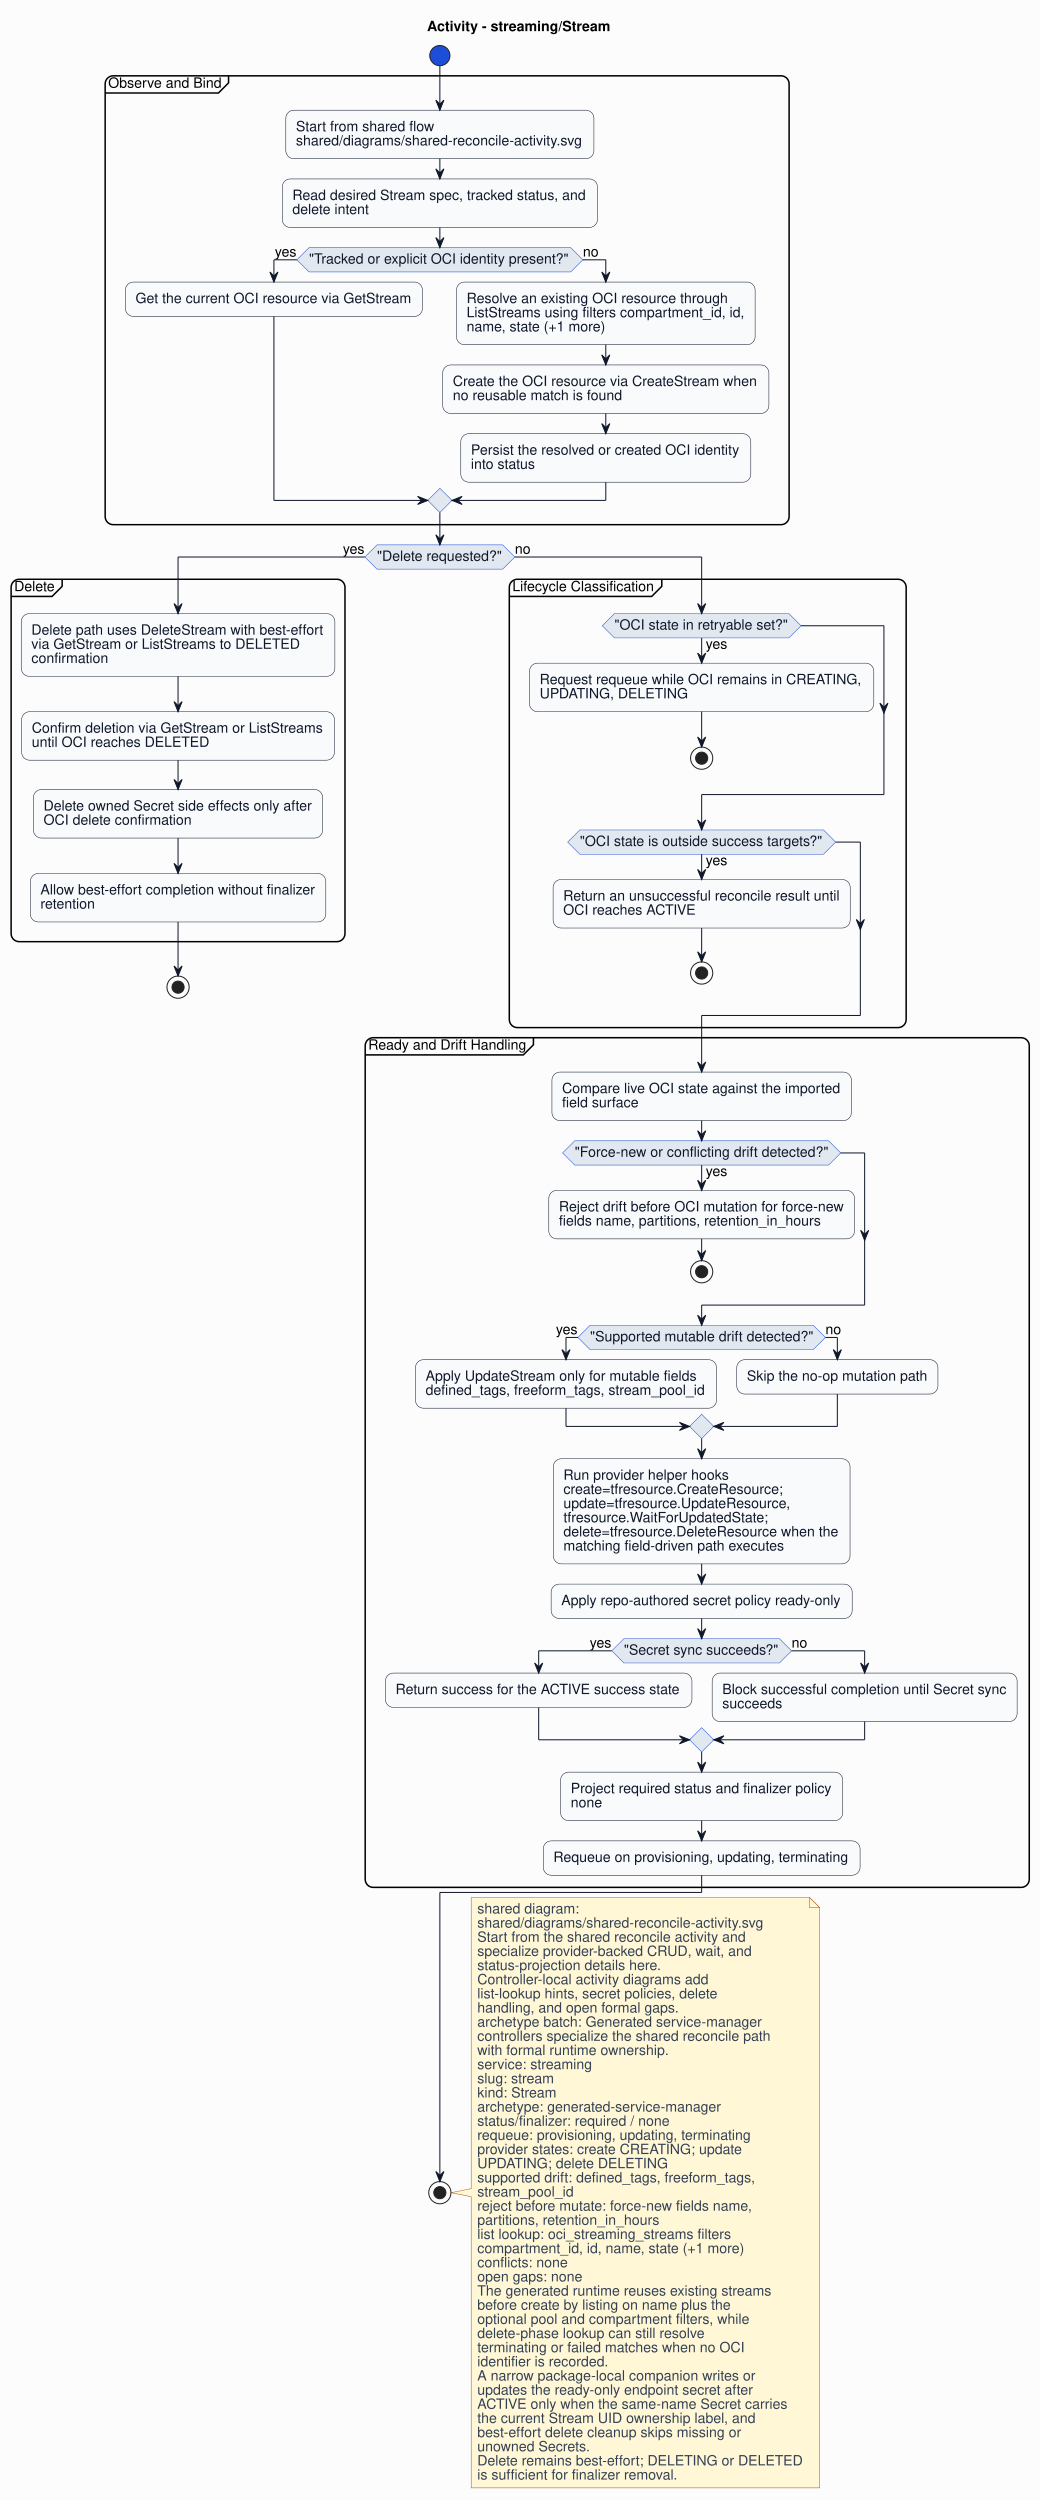
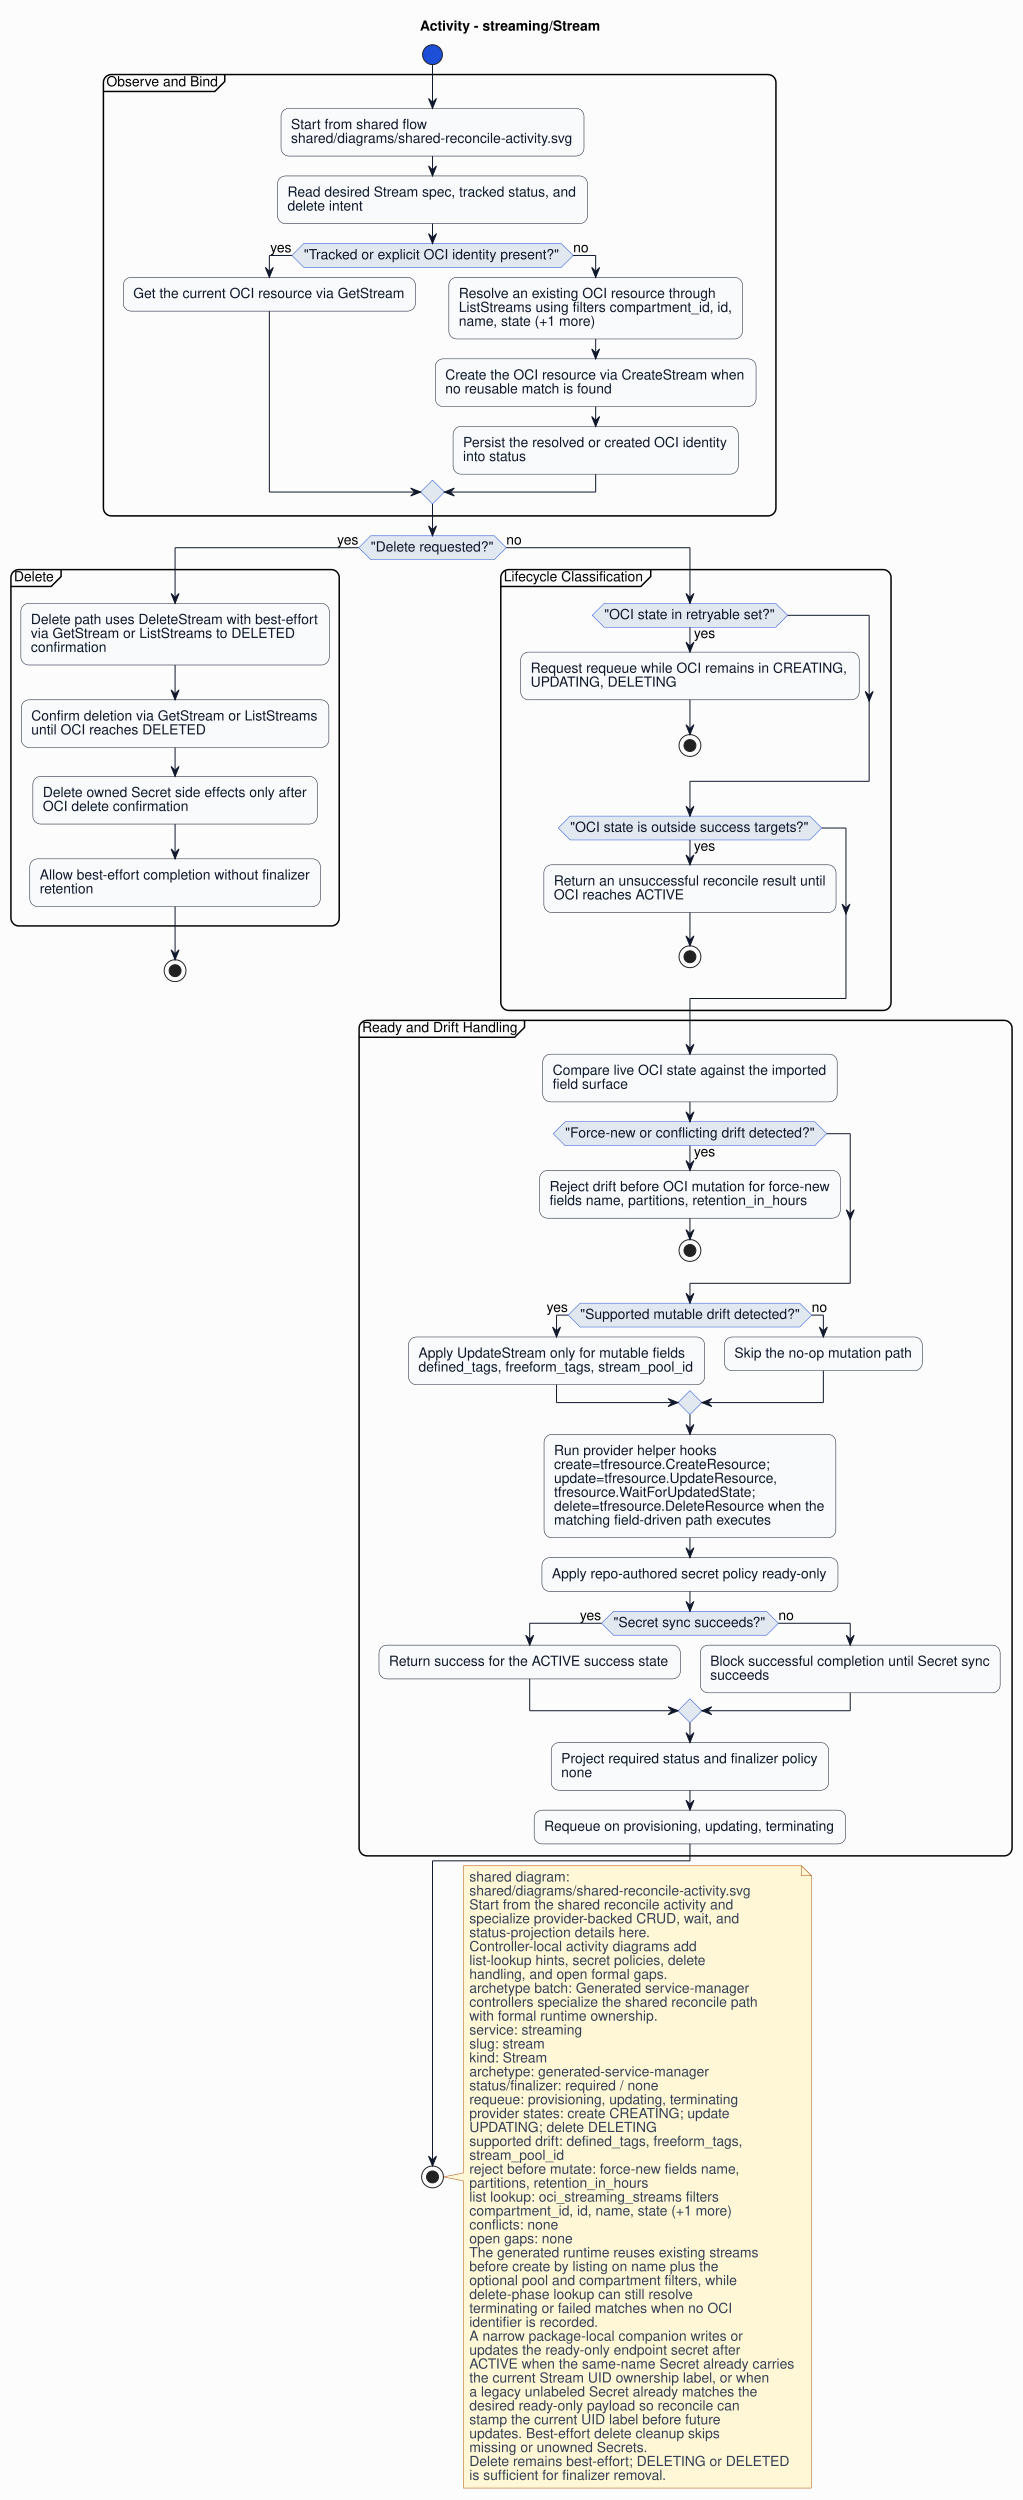
- <svg xmlns="http://www.w3.org/2000/svg" contentStyleType="text/css" data-diagram-type="ACTIVITY" height="2473px" preserveAspectRatio="none" style="width:1029px;height:2473px;background:#FCFCFD;" version="1.1" viewBox="0 0 1029 2473" width="1029px" zoomAndPan="magnify">
+ <svg xmlns="http://www.w3.org/2000/svg" contentStyleType="text/css" data-diagram-type="ACTIVITY" height="2515px" preserveAspectRatio="none" style="width:1029px;height:2515px;background:#FCFCFD;" version="1.1" viewBox="0 0 1029 2515" width="1029px" zoomAndPan="magnify">
  <defs />
  <g>
-     <rect fill="#FCFCFD" height="2473" style="stroke:none;stroke-width:1;" width="1029" x="0" y="0" />
+     <rect fill="#FCFCFD" height="2515" style="stroke:none;stroke-width:1;" width="1029" x="0" y="0" />
    <g class="title" data-source-line="10">
      <text fill="#000000" font-family="Helvetica" font-size="14" font-weight="bold" lengthAdjust="spacing" textLength="181.282" x="422.433" y="30.78">Activity - streaming/Stream</text>
    </g>
    <ellipse cx="435.107" cy="55" fill="#1D4ED8" rx="10" ry="10" style="stroke:#222222;stroke-width:1;" />
    <rect fill="none" height="444" rx="8" ry="8" style="stroke:#000000;stroke-width:1.5;" width="676.57" x="104.024" y="75" />
    <path d="M226.092,75 L226.092,82 L216.092,92 L104.024,92" fill="none" style="stroke:#000000;stroke-width:1.5;" />
    <text fill="#000000" font-family="Helvetica" font-size="14" lengthAdjust="spacing" textLength="112.068" x="107.024" y="86.78">Observe and Bind</text>
    <rect fill="#F8FAFC" height="48" rx="8" ry="8" style="stroke:#0F172A;stroke-width:0.5;" width="304.785" x="282.715" y="109" />
    <text fill="#0F172A" font-family="Helvetica" font-size="14" lengthAdjust="spacing" textLength="136.938" x="292.715" y="129.78">Start from shared flow</text>
    <text fill="#0F172A" font-family="Helvetica" font-size="14" lengthAdjust="spacing" textLength="284.785" x="292.715" y="143.78">shared/diagrams/shared-reconcile-activity.svg</text>
    <rect fill="#F8FAFC" height="48" rx="8" ry="8" style="stroke:#0F172A;stroke-width:0.5;" width="311.819" x="279.197" y="177" />
    <text fill="#0F172A" font-family="Helvetica" font-size="14" lengthAdjust="spacing" textLength="291.819" x="289.197" y="197.78">Read desired Stream spec, tracked status, and</text>
    <text fill="#0F172A" font-family="Helvetica" font-size="14" lengthAdjust="spacing" textLength="76.282" x="289.197" y="211.78">delete intent</text>
    <polygon fill="#E2E8F0" points="305.641,245,564.573,245,576.573,257,564.573,269,305.641,269,293.641,257,305.641,245" style="stroke:#1D4ED8;stroke-width:0.5;" />
    <text fill="#0F172A" font-family="Helvetica" font-size="14" lengthAdjust="spacing" textLength="258.932" x="305.641" y="260.78">"Tracked or explicit OCI identity present?"</text>
    <text fill="#000000" font-family="Helvetica" font-size="14" lengthAdjust="spacing" textLength="21.786" x="271.855" y="253.78">yes</text>
    <text fill="#000000" font-family="Helvetica" font-size="14" lengthAdjust="spacing" textLength="15.572" x="576.573" y="253.78">no</text>
    <rect fill="#F8FAFC" height="34" rx="8" ry="8" style="stroke:#0F172A;stroke-width:0.5;" width="293.882" x="124.024" y="279" />
    <text fill="#0F172A" font-family="Helvetica" font-size="14" lengthAdjust="spacing" textLength="273.882" x="134.024" y="299.78">Get the current OCI resource via GetStream</text>
    <rect fill="#F8FAFC" height="62" rx="8" ry="8" style="stroke:#0F172A;stroke-width:0.5;" width="295.44" x="451.529" y="279" />
    <text fill="#0F172A" font-family="Helvetica" font-size="14" lengthAdjust="spacing" textLength="259.909" x="461.529" y="299.78">Resolve an existing OCI resource through</text>
    <text fill="#0F172A" font-family="Helvetica" font-size="14" lengthAdjust="spacing" textLength="275.44" x="461.529" y="313.78">ListStreams using filters compartment_id, id,</text>
    <text fill="#0F172A" font-family="Helvetica" font-size="14" lengthAdjust="spacing" textLength="138.113" x="461.529" y="327.78">name, state (+1 more)</text>
    <rect fill="#F8FAFC" height="48" rx="8" ry="8" style="stroke:#0F172A;stroke-width:0.5;" width="322.688" x="437.906" y="361" />
    <text fill="#0F172A" font-family="Helvetica" font-size="14" lengthAdjust="spacing" textLength="302.688" x="447.906" y="381.78">Create the OCI resource via CreateStream when</text>
    <text fill="#0F172A" font-family="Helvetica" font-size="14" lengthAdjust="spacing" textLength="168.102" x="447.906" y="395.78">no reusable match is found</text>
    <rect fill="#F8FAFC" height="48" rx="8" ry="8" style="stroke:#0F172A;stroke-width:0.5;" width="286.896" x="455.802" y="429" />
    <text fill="#0F172A" font-family="Helvetica" font-size="14" lengthAdjust="spacing" textLength="266.896" x="465.802" y="449.78">Persist the resolved or created OCI identity</text>
    <text fill="#0F172A" font-family="Helvetica" font-size="14" lengthAdjust="spacing" textLength="63.813" x="465.802" y="463.78">into status</text>
    <polygon fill="#E2E8F0" points="435.107,483,447.107,495,435.107,507,423.107,495,435.107,483" style="stroke:#1D4ED8;stroke-width:0.5;" />
    <polygon fill="#E2E8F0" points="372.931,539,497.283,539,509.283,551,497.283,563,372.931,563,360.931,551,372.931,539" style="stroke:#1D4ED8;stroke-width:0.5;" />
    <text fill="#0F172A" font-family="Helvetica" font-size="14" lengthAdjust="spacing" textLength="124.353" x="372.931" y="554.78">"Delete requested?"</text>
    <text fill="#000000" font-family="Helvetica" font-size="14" lengthAdjust="spacing" textLength="21.786" x="339.145" y="547.78">yes</text>
    <text fill="#000000" font-family="Helvetica" font-size="14" lengthAdjust="spacing" textLength="15.572" x="509.283" y="547.78">no</text>
    <rect fill="none" height="358.5" rx="8" ry="8" style="stroke:#000000;stroke-width:1.5;" width="330.254" x="11" y="573" />
    <path d="M61.469,573 L61.469,580 L51.469,590 L11,590" fill="none" style="stroke:#000000;stroke-width:1.5;" />
    <text fill="#000000" font-family="Helvetica" font-size="14" lengthAdjust="spacing" textLength="40.469" x="14" y="584.78">Delete</text>
    <rect fill="#F8FAFC" height="62" rx="8" ry="8" style="stroke:#0F172A;stroke-width:0.5;" width="310.254" x="21" y="607" />
    <text fill="#0F172A" font-family="Helvetica" font-size="14" lengthAdjust="spacing" textLength="290.254" x="31" y="627.78">Delete path uses DeleteStream with best-effort</text>
    <text fill="#0F172A" font-family="Helvetica" font-size="14" lengthAdjust="spacing" textLength="267.641" x="31" y="641.78">via GetStream or ListStreams to DELETED</text>
    <text fill="#0F172A" font-family="Helvetica" font-size="14" lengthAdjust="spacing" textLength="76.255" x="31" y="655.78">confirmation</text>
    <rect fill="#F8FAFC" height="48" rx="8" ry="8" style="stroke:#0F172A;stroke-width:0.5;" width="309.44" x="21.407" y="704" />
    <text fill="#0F172A" font-family="Helvetica" font-size="14" lengthAdjust="spacing" textLength="289.44" x="31.407" y="724.78">Confirm deletion via GetStream or ListStreams</text>
    <text fill="#0F172A" font-family="Helvetica" font-size="14" lengthAdjust="spacing" textLength="176.62" x="31.407" y="738.78">until OCI reaches DELETED</text>
    <rect fill="#F8FAFC" height="48" rx="8" ry="8" style="stroke:#0F172A;stroke-width:0.5;" width="286.144" x="33.055" y="781" />
    <text fill="#0F172A" font-family="Helvetica" font-size="14" lengthAdjust="spacing" textLength="266.144" x="43.055" y="801.78">Delete owned Secret side effects only after</text>
    <text fill="#0F172A" font-family="Helvetica" font-size="14" lengthAdjust="spacing" textLength="147.068" x="43.055" y="815.78">OCI delete confirmation</text>
    <rect fill="#F8FAFC" height="48" rx="8" ry="8" style="stroke:#0F172A;stroke-width:0.5;" width="292.344" x="29.955" y="864" />
    <text fill="#0F172A" font-family="Helvetica" font-size="14" lengthAdjust="spacing" textLength="272.344" x="39.955" y="884.78">Allow best-effort completion without finalizer</text>
    <text fill="#0F172A" font-family="Helvetica" font-size="14" lengthAdjust="spacing" textLength="54.482" x="39.955" y="898.78">retention</text>
    <ellipse cx="176.127" cy="976.5" fill="none" rx="11" ry="11" style="stroke:#222222;stroke-width:1;" />
    <ellipse cx="176.127" cy="976.5" fill="#222222" rx="6" ry="6" style="stroke:#222222;stroke-width:1;" />
    <rect fill="none" height="443.5" rx="8" ry="8" style="stroke:#000000;stroke-width:1.5;" width="392.571" x="503.802" y="573" />
    <path d="M654.636,573 L654.636,580 L644.636,590 L503.802,590" fill="none" style="stroke:#000000;stroke-width:1.5;" />
    <text fill="#000000" font-family="Helvetica" font-size="14" lengthAdjust="spacing" textLength="140.834" x="506.802" y="584.78">Lifecycle Classification</text>
    <rect fill="#F8FAFC" height="48" rx="8" ry="8" style="stroke:#0F172A;stroke-width:0.5;" width="340.571" x="523.802" y="656" />
    <text fill="#0F172A" font-family="Helvetica" font-size="14" lengthAdjust="spacing" textLength="320.571" x="533.802" y="676.78">Request requeue while OCI remains in CREATING,</text>
    <text fill="#0F172A" font-family="Helvetica" font-size="14" lengthAdjust="spacing" textLength="150.131" x="533.802" y="690.78">UPDATING, DELETING</text>
    <ellipse cx="694.087" cy="750" fill="none" rx="11" ry="11" style="stroke:#222222;stroke-width:1;" />
    <ellipse cx="694.087" cy="750" fill="#222222" rx="6" ry="6" style="stroke:#222222;stroke-width:1;" />
    <polygon fill="#E2E8F0" points="607.804,607,780.371,607,792.371,619,780.371,631,607.804,631,595.804,619,607.804,607" style="stroke:#1D4ED8;stroke-width:0.5;" />
    <text fill="#000000" font-family="Helvetica" font-size="14" lengthAdjust="spacing" textLength="21.786" x="698.087" y="641.78">yes</text>
    <text fill="#0F172A" font-family="Helvetica" font-size="14" lengthAdjust="spacing" textLength="172.566" x="607.804" y="622.78">"OCI state in retryable set?"</text>
    <rect fill="#F8FAFC" height="48" rx="8" ry="8" style="stroke:#0F172A;stroke-width:0.5;" width="293.916" x="547.129" y="870" />
    <text fill="#0F172A" font-family="Helvetica" font-size="14" lengthAdjust="spacing" textLength="273.916" x="557.129" y="890.78">Return an unsuccessful reconcile result until</text>
    <text fill="#0F172A" font-family="Helvetica" font-size="14" lengthAdjust="spacing" textLength="133.041" x="557.129" y="904.78">OCI reaches ACTIVE</text>
    <ellipse cx="694.087" cy="962.5" fill="none" rx="11" ry="11" style="stroke:#222222;stroke-width:1;" />
    <ellipse cx="694.087" cy="962.5" fill="#222222" rx="6" ry="6" style="stroke:#222222;stroke-width:1;" />
    <polygon fill="#E2E8F0" points="573.566,821,814.608,821,826.608,833,814.608,845,573.566,845,561.566,833,573.566,821" style="stroke:#1D4ED8;stroke-width:0.5;" />
    <text fill="#000000" font-family="Helvetica" font-size="14" lengthAdjust="spacing" textLength="21.786" x="698.087" y="855.78">yes</text>
    <text fill="#0F172A" font-family="Helvetica" font-size="14" lengthAdjust="spacing" textLength="241.042" x="573.566" y="836.78">"OCI state is outside success targets?"</text>
    <rect fill="none" height="840.5" rx="8" ry="8" style="stroke:#000000;stroke-width:1.5;" width="656.894" x="361.254" y="1026.5" />
    <path d="M527.674,1026.5 L527.674,1033.5 L517.674,1043.5 L361.254,1043.5" fill="none" style="stroke:#000000;stroke-width:1.5;" />
    <text fill="#000000" font-family="Helvetica" font-size="14" lengthAdjust="spacing" textLength="156.42" x="364.254" y="1038.28">Ready and Drift Handling</text>
    <rect fill="#F8FAFC" height="48" rx="8" ry="8" style="stroke:#0F172A;stroke-width:0.5;" width="296.24" x="545.967" y="1060.5" />
    <text fill="#0F172A" font-family="Helvetica" font-size="14" lengthAdjust="spacing" textLength="276.24" x="555.967" y="1081.28">Compare live OCI state against the imported</text>
    <text fill="#0F172A" font-family="Helvetica" font-size="14" lengthAdjust="spacing" textLength="75.482" x="555.967" y="1095.28">field surface</text>
    <rect fill="#F8FAFC" height="48" rx="8" ry="8" style="stroke:#0F172A;stroke-width:0.5;" width="302.447" x="542.864" y="1177.5" />
    <text fill="#0F172A" font-family="Helvetica" font-size="14" lengthAdjust="spacing" textLength="282.447" x="552.864" y="1198.28">Reject drift before OCI mutation for force-new</text>
    <text fill="#0F172A" font-family="Helvetica" font-size="14" lengthAdjust="spacing" textLength="259.93" x="552.864" y="1212.28">fields name, partitions, retention_in_hours</text>
    <ellipse cx="694.087" cy="1258" fill="none" rx="11" ry="11" style="stroke:#222222;stroke-width:1;" />
    <ellipse cx="694.087" cy="1258" fill="#222222" rx="6" ry="6" style="stroke:#222222;stroke-width:1;" />
    <polygon fill="#E2E8F0" points="568.504,1128.5,819.67,1128.5,831.67,1140.5,819.67,1152.5,568.504,1152.5,556.504,1140.5,568.504,1128.5" style="stroke:#1D4ED8;stroke-width:0.5;" />
    <text fill="#000000" font-family="Helvetica" font-size="14" lengthAdjust="spacing" textLength="21.786" x="698.087" y="1163.28">yes</text>
    <text fill="#0F172A" font-family="Helvetica" font-size="14" lengthAdjust="spacing" textLength="251.166" x="568.504" y="1144.28">"Force-new or conflicting drift detected?"</text>
    <polygon fill="#E2E8F0" points="583.66,1311,804.515,1311,816.515,1323,804.515,1335,583.66,1335,571.66,1323,583.66,1311" style="stroke:#1D4ED8;stroke-width:0.5;" />
    <text fill="#0F172A" font-family="Helvetica" font-size="14" lengthAdjust="spacing" textLength="220.856" x="583.66" y="1326.78">"Supported mutable drift detected?"</text>
    <text fill="#000000" font-family="Helvetica" font-size="14" lengthAdjust="spacing" textLength="21.786" x="549.874" y="1319.78">yes</text>
    <text fill="#000000" font-family="Helvetica" font-size="14" lengthAdjust="spacing" textLength="15.572" x="816.515" y="1319.78">no</text>
    <rect fill="#F8FAFC" height="48" rx="8" ry="8" style="stroke:#0F172A;stroke-width:0.5;" width="297.833" x="410.961" y="1345" />
    <text fill="#0F172A" font-family="Helvetica" font-size="14" lengthAdjust="spacing" textLength="269.247" x="420.961" y="1365.78">Apply UpdateStream only for mutable fields</text>
    <text fill="#0F172A" font-family="Helvetica" font-size="14" lengthAdjust="spacing" textLength="277.833" x="420.961" y="1379.78">defined_tags, freeform_tags, stream_pool_id</text>
    <rect fill="#F8FAFC" height="34" rx="8" ry="8" style="stroke:#0F172A;stroke-width:0.5;" width="199.006" x="728.794" y="1345" />
    <text fill="#0F172A" font-family="Helvetica" font-size="14" lengthAdjust="spacing" textLength="179.006" x="738.794" y="1365.78">Skip the no-op mutation path</text>
    <polygon fill="#E2E8F0" points="694.087,1399,706.087,1411,694.087,1423,682.087,1411,694.087,1399" style="stroke:#1D4ED8;stroke-width:0.5;" />
    <rect fill="#F8FAFC" height="104" rx="8" ry="8" style="stroke:#0F172A;stroke-width:0.5;" width="293.554" x="547.311" y="1443" />
    <text fill="#0F172A" font-family="Helvetica" font-size="14" lengthAdjust="spacing" textLength="164.206" x="557.311" y="1463.78">Run provider helper hooks</text>
    <text fill="#0F172A" font-family="Helvetica" font-size="14" lengthAdjust="spacing" textLength="219.051" x="557.311" y="1477.78">create=tfresource.CreateResource;</text>
    <text fill="#0F172A" font-family="Helvetica" font-size="14" lengthAdjust="spacing" textLength="226.085" x="557.311" y="1491.78">update=tfresource.UpdateResource,</text>
    <text fill="#0F172A" font-family="Helvetica" font-size="14" lengthAdjust="spacing" textLength="204.648" x="557.311" y="1505.78">tfresource.WaitForUpdatedState;</text>
    <text fill="#0F172A" font-family="Helvetica" font-size="14" lengthAdjust="spacing" textLength="273.554" x="557.311" y="1519.78">delete=tfresource.DeleteResource when the</text>
    <text fill="#0F172A" font-family="Helvetica" font-size="14" lengthAdjust="spacing" textLength="220.233" x="557.311" y="1533.78">matching field-driven path executes</text>
    <rect fill="#F8FAFC" height="34" rx="8" ry="8" style="stroke:#0F172A;stroke-width:0.5;" width="297.812" x="545.181" y="1567" />
    <text fill="#0F172A" font-family="Helvetica" font-size="14" lengthAdjust="spacing" textLength="277.812" x="555.181" y="1587.78">Apply repo-authored secret policy ready-only</text>
    <polygon fill="#E2E8F0" points="617.139,1621,771.036,1621,783.036,1633,771.036,1645,617.139,1645,605.139,1633,617.139,1621" style="stroke:#1D4ED8;stroke-width:0.5;" />
    <text fill="#0F172A" font-family="Helvetica" font-size="14" lengthAdjust="spacing" textLength="153.898" x="617.139" y="1636.78">"Secret sync succeeds?"</text>
    <text fill="#000000" font-family="Helvetica" font-size="14" lengthAdjust="spacing" textLength="21.786" x="583.352" y="1629.78">yes</text>
    <text fill="#000000" font-family="Helvetica" font-size="14" lengthAdjust="spacing" textLength="15.572" x="783.036" y="1629.78">no</text>
    <rect fill="#F8FAFC" height="34" rx="8" ry="8" style="stroke:#0F172A;stroke-width:0.5;" width="303.22" x="381.254" y="1655" />
    <text fill="#0F172A" font-family="Helvetica" font-size="14" lengthAdjust="spacing" textLength="283.22" x="391.254" y="1675.78">Return success for the ACTIVE success state</text>
    <rect fill="#F8FAFC" height="48" rx="8" ry="8" style="stroke:#0F172A;stroke-width:0.5;" width="301.675" x="704.474" y="1655" />
    <text fill="#0F172A" font-family="Helvetica" font-size="14" lengthAdjust="spacing" textLength="281.675" x="714.474" y="1675.78">Block successful completion until Secret sync</text>
    <text fill="#0F172A" font-family="Helvetica" font-size="14" lengthAdjust="spacing" textLength="59.145" x="714.474" y="1689.78">succeeds</text>
    <polygon fill="#E2E8F0" points="694.087,1709,706.087,1721,694.087,1733,682.087,1721,694.087,1709" style="stroke:#1D4ED8;stroke-width:0.5;" />
    <rect fill="#F8FAFC" height="48" rx="8" ry="8" style="stroke:#0F172A;stroke-width:0.5;" width="279.13" x="554.523" y="1753" />
    <text fill="#0F172A" font-family="Helvetica" font-size="14" lengthAdjust="spacing" textLength="259.13" x="564.523" y="1773.78">Project required status and finalizer policy</text>
    <text fill="#0F172A" font-family="Helvetica" font-size="14" lengthAdjust="spacing" textLength="31.145" x="564.523" y="1787.78">none</text>
    <rect fill="#F8FAFC" height="34" rx="8" ry="8" style="stroke:#0F172A;stroke-width:0.5;" width="313.419" x="537.378" y="1821" />
    <text fill="#0F172A" font-family="Helvetica" font-size="14" lengthAdjust="spacing" textLength="293.419" x="547.378" y="1841.78">Requeue on provisioning, updating, terminating</text>
-     <path d="M466.107,1877 L466.107,2165 L446.107,2169 L466.107,2173 L466.107,2461 A0,0 0 0 0 466.107,2461 L810.768,2461 A0,0 0 0 0 810.768,2461 L810.768,1887 L800.768,1877 L466.107,1877 A0,0 0 0 0 466.107,1877" fill="#FFF7D6" style="stroke:#B45309;stroke-width:0.5;" />
-     <path d="M800.768,1877 L800.768,1887 L810.768,1887 L800.768,1877" fill="#FFF7D6" style="stroke:#B45309;stroke-width:0.5;" />
+     <path d="M466.107,1877 L466.107,2186 L446.107,2190 L466.107,2194 L466.107,2503 A0,0 0 0 0 466.107,2503 L816.244,2503 A0,0 0 0 0 816.244,2503 L816.244,1887 L806.244,1877 L466.107,1877 A0,0 0 0 0 466.107,1877" fill="#FFF7D6" style="stroke:#B45309;stroke-width:0.5;" />
+     <path d="M806.244,1877 L806.244,1887 L816.244,1887 L806.244,1877" fill="#FFF7D6" style="stroke:#B45309;stroke-width:0.5;" />
    <text fill="#334155" font-family="Helvetica" font-size="14" lengthAdjust="spacing" textLength="101.165" x="472.107" y="1892.78">shared diagram:</text>
    <text fill="#334155" font-family="Helvetica" font-size="14" lengthAdjust="spacing" textLength="284.785" x="472.107" y="1906.78">shared/diagrams/shared-reconcile-activity.svg</text>
    <text fill="#334155" font-family="Helvetica" font-size="14" lengthAdjust="spacing" textLength="265.344" x="472.107" y="1920.78">Start from the shared reconcile activity and</text>
    <text fill="#334155" font-family="Helvetica" font-size="14" lengthAdjust="spacing" textLength="273.896" x="472.107" y="1934.78">specialize provider-backed CRUD, wait, and</text>
    <text fill="#334155" font-family="Helvetica" font-size="14" lengthAdjust="spacing" textLength="182.875" x="472.107" y="1948.78">status-projection details here.</text>
    <text fill="#334155" font-family="Helvetica" font-size="14" lengthAdjust="spacing" textLength="229.537" x="472.107" y="1962.78">Controller-local activity diagrams add</text>
    <text fill="#334155" font-family="Helvetica" font-size="14" lengthAdjust="spacing" textLength="238.895" x="472.107" y="1976.78">list-lookup hints, secret policies, delete</text>
    <text fill="#334155" font-family="Helvetica" font-size="14" lengthAdjust="spacing" textLength="200.033" x="472.107" y="1990.78">handling, and open formal gaps.</text>
    <text fill="#334155" font-family="Helvetica" font-size="14" lengthAdjust="spacing" textLength="281.709" x="472.107" y="2004.78">archetype batch: Generated service-manager</text>
    <text fill="#334155" font-family="Helvetica" font-size="14" lengthAdjust="spacing" textLength="291.047" x="472.107" y="2018.78">controllers specialize the shared reconcile path</text>
    <text fill="#334155" font-family="Helvetica" font-size="14" lengthAdjust="spacing" textLength="189.848" x="472.107" y="2032.78">with formal runtime ownership.</text>
    <text fill="#334155" font-family="Helvetica" font-size="14" lengthAdjust="spacing" textLength="113.593" x="472.107" y="2046.78">service: streaming</text>
    <text fill="#334155" font-family="Helvetica" font-size="14" lengthAdjust="spacing" textLength="76.248" x="472.107" y="2060.78">slug: stream</text>
    <text fill="#334155" font-family="Helvetica" font-size="14" lengthAdjust="spacing" textLength="78.586" x="472.107" y="2074.78">kind: Stream</text>
    <text fill="#334155" font-family="Helvetica" font-size="14" lengthAdjust="spacing" textLength="241.24" x="472.107" y="2088.78">archetype: generated-service-manager</text>
    <text fill="#334155" font-family="Helvetica" font-size="14" lengthAdjust="spacing" textLength="191.44" x="472.107" y="2102.78">status/finalizer: required / none</text>
    <text fill="#334155" font-family="Helvetica" font-size="14" lengthAdjust="spacing" textLength="272.398" x="472.107" y="2116.78">requeue: provisioning, updating, terminating</text>
    <text fill="#334155" font-family="Helvetica" font-size="14" lengthAdjust="spacing" textLength="265.337" x="472.107" y="2130.78">provider states: create CREATING; update</text>
    <text fill="#334155" font-family="Helvetica" font-size="14" lengthAdjust="spacing" textLength="192.165" x="472.107" y="2144.78">UPDATING; delete DELETING</text>
    <text fill="#334155" font-family="Helvetica" font-size="14" lengthAdjust="spacing" textLength="275.495" x="472.107" y="2158.78">supported drift: defined_tags, freeform_tags,</text>
    <text fill="#334155" font-family="Helvetica" font-size="14" lengthAdjust="spacing" textLength="95.724" x="472.107" y="2172.78">stream_pool_id</text>
    <text fill="#334155" font-family="Helvetica" font-size="14" lengthAdjust="spacing" textLength="273.13" x="472.107" y="2186.78">reject before mutate: force-new fields name,</text>
    <text fill="#334155" font-family="Helvetica" font-size="14" lengthAdjust="spacing" textLength="180.558" x="472.107" y="2200.78">partitions, retention_in_hours</text>
    <text fill="#334155" font-family="Helvetica" font-size="14" lengthAdjust="spacing" textLength="252.096" x="472.107" y="2214.78">list lookup: oci_streaming_streams filters</text>
    <text fill="#334155" font-family="Helvetica" font-size="14" lengthAdjust="spacing" textLength="264.947" x="472.107" y="2228.78">compartment_id, id, name, state (+1 more)</text>
    <text fill="#334155" font-family="Helvetica" font-size="14" lengthAdjust="spacing" textLength="89.496" x="472.107" y="2242.78">conflicts: none</text>
    <text fill="#334155" font-family="Helvetica" font-size="14" lengthAdjust="spacing" textLength="104.316" x="472.107" y="2256.78">open gaps: none</text>
    <text fill="#334155" font-family="Helvetica" font-size="14" lengthAdjust="spacing" textLength="292.585" x="472.107" y="2270.78">The generated runtime reuses existing streams</text>
    <text fill="#334155" font-family="Helvetica" font-size="14" lengthAdjust="spacing" textLength="252.15" x="472.107" y="2284.78">before create by listing on name plus the</text>
    <text fill="#334155" font-family="Helvetica" font-size="14" lengthAdjust="spacing" textLength="269.254" x="472.107" y="2298.78">optional pool and compartment filters, while</text>
    <text fill="#334155" font-family="Helvetica" font-size="14" lengthAdjust="spacing" textLength="225.689" x="472.107" y="2312.78">delete-phase lookup can still resolve</text>
    <text fill="#334155" font-family="Helvetica" font-size="14" lengthAdjust="spacing" textLength="265.351" x="472.107" y="2326.78">terminating or failed matches when no OCI</text>
    <text fill="#334155" font-family="Helvetica" font-size="14" lengthAdjust="spacing" textLength="129.951" x="472.107" y="2340.78">identifier is recorded.</text>
    <text fill="#334155" font-family="Helvetica" font-size="14" lengthAdjust="spacing" textLength="275.461" x="472.107" y="2354.78">A narrow package-local companion writes or</text>
    <text fill="#334155" font-family="Helvetica" font-size="14" lengthAdjust="spacing" textLength="273.95" x="472.107" y="2368.78">updates the ready-only endpoint secret after</text>
-     <text fill="#334155" font-family="Helvetica" font-size="14" lengthAdjust="spacing" textLength="308.902" x="472.107" y="2382.78">ACTIVE only when the same-name Secret carries</text>
-     <text fill="#334155" font-family="Helvetica" font-size="14" lengthAdjust="spacing" textLength="276.247" x="472.107" y="2396.78">the current Stream UID ownership label, and</text>
-     <text fill="#334155" font-family="Helvetica" font-size="14" lengthAdjust="spacing" textLength="261.461" x="472.107" y="2410.78">best-effort delete cleanup skips missing or</text>
-     <text fill="#334155" font-family="Helvetica" font-size="14" lengthAdjust="spacing" textLength="112.068" x="472.107" y="2424.78">unowned Secrets.</text>
-     <text fill="#334155" font-family="Helvetica" font-size="14" lengthAdjust="spacing" textLength="323.661" x="472.107" y="2438.78">Delete remains best-effort; DELETING or DELETED</text>
-     <text fill="#334155" font-family="Helvetica" font-size="14" lengthAdjust="spacing" textLength="199.179" x="472.107" y="2452.78">is sufficient for finalizer removal.</text>
-     <ellipse cx="435.107" cy="2169" fill="none" rx="11" ry="11" style="stroke:#222222;stroke-width:1;" />
-     <ellipse cx="435.107" cy="2169" fill="#222222" rx="6" ry="6" style="stroke:#222222;stroke-width:1;" />
+     <text fill="#334155" font-family="Helvetica" font-size="14" lengthAdjust="spacing" textLength="329.137" x="472.107" y="2382.78">ACTIVE when the same-name Secret already carries</text>
+     <text fill="#334155" font-family="Helvetica" font-size="14" lengthAdjust="spacing" textLength="302.695" x="472.107" y="2396.78">the current Stream UID ownership label, or when</text>
+     <text fill="#334155" font-family="Helvetica" font-size="14" lengthAdjust="spacing" textLength="291.067" x="472.107" y="2410.78">a legacy unlabeled Secret already matches the</text>
+     <text fill="#334155" font-family="Helvetica" font-size="14" lengthAdjust="spacing" textLength="273.157" x="472.107" y="2424.78">desired ready-only payload so reconcile can</text>
+     <text fill="#334155" font-family="Helvetica" font-size="14" lengthAdjust="spacing" textLength="253.682" x="472.107" y="2438.78">stamp the current UID label before future</text>
+     <text fill="#334155" font-family="Helvetica" font-size="14" lengthAdjust="spacing" textLength="252.93" x="472.107" y="2452.78">updates. Best-effort delete cleanup skips</text>
+     <text fill="#334155" font-family="Helvetica" font-size="14" lengthAdjust="spacing" textLength="179.751" x="472.107" y="2466.78">missing or unowned Secrets.</text>
+     <text fill="#334155" font-family="Helvetica" font-size="14" lengthAdjust="spacing" textLength="323.661" x="472.107" y="2480.78">Delete remains best-effort; DELETING or DELETED</text>
+     <text fill="#334155" font-family="Helvetica" font-size="14" lengthAdjust="spacing" textLength="199.179" x="472.107" y="2494.78">is sufficient for finalizer removal.</text>
+     <ellipse cx="435.107" cy="2190" fill="none" rx="11" ry="11" style="stroke:#222222;stroke-width:1;" />
+     <ellipse cx="435.107" cy="2190" fill="#222222" rx="6" ry="6" style="stroke:#222222;stroke-width:1;" />
    <line style="stroke:#0F172A;stroke-width:1;" x1="435.107" x2="435.107" y1="157" y2="177" />
    <polygon fill="#0F172A" points="431.107,167,435.107,177,439.107,167,435.107,171" style="stroke:#0F172A;stroke-width:1;" />
    <line style="stroke:#0F172A;stroke-width:1;" x1="599.25" x2="599.25" y1="341" y2="361" />
    <polygon fill="#0F172A" points="595.25,351,599.25,361,603.25,351,599.25,355" style="stroke:#0F172A;stroke-width:1;" />
    <line style="stroke:#0F172A;stroke-width:1;" x1="599.25" x2="599.25" y1="409" y2="429" />
    <polygon fill="#0F172A" points="595.25,419,599.25,429,603.25,419,599.25,423" style="stroke:#0F172A;stroke-width:1;" />
    <line style="stroke:#0F172A;stroke-width:1;" x1="293.641" x2="270.965" y1="257" y2="257" />
    <line style="stroke:#0F172A;stroke-width:1;" x1="270.965" x2="270.965" y1="257" y2="279" />
    <polygon fill="#0F172A" points="266.965,269,270.965,279,274.965,269,270.965,273" style="stroke:#0F172A;stroke-width:1;" />
    <line style="stroke:#0F172A;stroke-width:1;" x1="576.573" x2="599.25" y1="257" y2="257" />
    <line style="stroke:#0F172A;stroke-width:1;" x1="599.25" x2="599.25" y1="257" y2="279" />
    <polygon fill="#0F172A" points="595.25,269,599.25,279,603.25,269,599.25,273" style="stroke:#0F172A;stroke-width:1;" />
    <line style="stroke:#0F172A;stroke-width:1;" x1="270.965" x2="270.965" y1="313" y2="495" />
    <line style="stroke:#0F172A;stroke-width:1;" x1="270.965" x2="423.107" y1="495" y2="495" />
    <polygon fill="#0F172A" points="413.107,491,423.107,495,413.107,499,417.107,495" style="stroke:#0F172A;stroke-width:1;" />
    <line style="stroke:#0F172A;stroke-width:1;" x1="599.25" x2="599.25" y1="477" y2="495" />
    <line style="stroke:#0F172A;stroke-width:1;" x1="599.25" x2="447.107" y1="495" y2="495" />
    <polygon fill="#0F172A" points="457.107,491,447.107,495,457.107,499,453.107,495" style="stroke:#0F172A;stroke-width:1;" />
    <line style="stroke:#0F172A;stroke-width:1;" x1="435.107" x2="435.107" y1="225" y2="245" />
    <polygon fill="#0F172A" points="431.107,235,435.107,245,439.107,235,435.107,239" style="stroke:#0F172A;stroke-width:1;" />
    <line style="stroke:#0F172A;stroke-width:1;" x1="435.107" x2="435.107" y1="65" y2="109" />
    <polygon fill="#0F172A" points="431.107,99,435.107,109,439.107,99,435.107,103" style="stroke:#0F172A;stroke-width:1;" />
    <line style="stroke:#0F172A;stroke-width:1;" x1="176.127" x2="176.127" y1="669" y2="704" />
    <polygon fill="#0F172A" points="172.127,694,176.127,704,180.127,694,176.127,698" style="stroke:#0F172A;stroke-width:1;" />
    <line style="stroke:#0F172A;stroke-width:1;" x1="176.127" x2="176.127" y1="752" y2="781" />
    <polygon fill="#0F172A" points="172.127,771,176.127,781,180.127,771,176.127,775" style="stroke:#0F172A;stroke-width:1;" />
    <line style="stroke:#0F172A;stroke-width:1;" x1="176.127" x2="176.127" y1="829" y2="864" />
    <polygon fill="#0F172A" points="172.127,854,176.127,864,180.127,854,176.127,858" style="stroke:#0F172A;stroke-width:1;" />
    <line style="stroke:#0F172A;stroke-width:1;" x1="176.127" x2="176.127" y1="912" y2="965.5" />
    <polygon fill="#0F172A" points="172.127,955.5,176.127,965.5,180.127,955.5,176.127,959.5" style="stroke:#0F172A;stroke-width:1;" />
    <line style="stroke:#0F172A;stroke-width:1;" x1="694.087" x2="694.087" y1="704" y2="739" />
    <polygon fill="#0F172A" points="690.087,729,694.087,739,698.087,729,694.087,733" style="stroke:#0F172A;stroke-width:1;" />
    <line style="stroke:#0F172A;stroke-width:1;" x1="694.087" x2="694.087" y1="631" y2="656" />
    <polygon fill="#0F172A" points="690.087,646,694.087,656,698.087,646,694.087,650" style="stroke:#0F172A;stroke-width:1;" />
    <line style="stroke:#0F172A;stroke-width:1;" x1="792.371" x2="874.373" y1="619" y2="619" />
    <polygon fill="#0F172A" points="870.373,695.5,874.373,705.5,878.373,695.5,874.373,699.5" style="stroke:#0F172A;stroke-width:1;" />
    <line style="stroke:#0F172A;stroke-width:1;" x1="874.373" x2="874.373" y1="619" y2="786" />
    <line style="stroke:#0F172A;stroke-width:1;" x1="874.373" x2="694.087" y1="786" y2="786" />
    <line style="stroke:#0F172A;stroke-width:1;" x1="694.087" x2="694.087" y1="786" y2="821" />
    <polygon fill="#0F172A" points="690.087,811,694.087,821,698.087,811,694.087,815" style="stroke:#0F172A;stroke-width:1;" />
    <line style="stroke:#0F172A;stroke-width:1;" x1="694.087" x2="694.087" y1="918" y2="951.5" />
    <polygon fill="#0F172A" points="690.087,941.5,694.087,951.5,698.087,941.5,694.087,945.5" style="stroke:#0F172A;stroke-width:1;" />
    <line style="stroke:#0F172A;stroke-width:1;" x1="694.087" x2="694.087" y1="845" y2="870" />
    <polygon fill="#0F172A" points="690.087,860,694.087,870,698.087,860,694.087,864" style="stroke:#0F172A;stroke-width:1;" />
    <line style="stroke:#0F172A;stroke-width:1;" x1="826.608" x2="851.045" y1="833" y2="833" />
    <polygon fill="#0F172A" points="847.045,909.5,851.045,919.5,855.045,909.5,851.045,913.5" style="stroke:#0F172A;stroke-width:1;" />
    <line style="stroke:#0F172A;stroke-width:1;" x1="851.045" x2="851.045" y1="833" y2="1004.5" />
    <line style="stroke:#0F172A;stroke-width:1;" x1="851.045" x2="694.087" y1="1004.5" y2="1004.5" />
    <line style="stroke:#0F172A;stroke-width:1;" x1="694.087" x2="694.087" y1="1004.5" y2="1060.5" />
    <polygon fill="#0F172A" points="690.087,1050.5,694.087,1060.5,698.087,1050.5,694.087,1054.5" style="stroke:#0F172A;stroke-width:1;" />
    <line style="stroke:#0F172A;stroke-width:1;" x1="694.087" x2="694.087" y1="1225.5" y2="1247" />
    <polygon fill="#0F172A" points="690.087,1237,694.087,1247,698.087,1237,694.087,1241" style="stroke:#0F172A;stroke-width:1;" />
    <line style="stroke:#0F172A;stroke-width:1;" x1="694.087" x2="694.087" y1="1152.5" y2="1177.5" />
    <polygon fill="#0F172A" points="690.087,1167.5,694.087,1177.5,698.087,1167.5,694.087,1171.5" style="stroke:#0F172A;stroke-width:1;" />
    <line style="stroke:#0F172A;stroke-width:1;" x1="831.67" x2="855.311" y1="1140.5" y2="1140.5" />
    <polygon fill="#0F172A" points="851.311,1217,855.311,1227,859.311,1217,855.311,1221" style="stroke:#0F172A;stroke-width:1;" />
    <line style="stroke:#0F172A;stroke-width:1;" x1="855.311" x2="855.311" y1="1140.5" y2="1291" />
    <line style="stroke:#0F172A;stroke-width:1;" x1="855.311" x2="694.087" y1="1291" y2="1291" />
    <line style="stroke:#0F172A;stroke-width:1;" x1="694.087" x2="694.087" y1="1291" y2="1311" />
    <polygon fill="#0F172A" points="690.087,1301,694.087,1311,698.087,1301,694.087,1305" style="stroke:#0F172A;stroke-width:1;" />
    <line style="stroke:#0F172A;stroke-width:1;" x1="694.087" x2="694.087" y1="1108.5" y2="1128.5" />
    <polygon fill="#0F172A" points="690.087,1118.5,694.087,1128.5,698.087,1118.5,694.087,1122.5" style="stroke:#0F172A;stroke-width:1;" />
    <line style="stroke:#0F172A;stroke-width:1;" x1="571.66" x2="559.878" y1="1323" y2="1323" />
    <line style="stroke:#0F172A;stroke-width:1;" x1="559.878" x2="559.878" y1="1323" y2="1345" />
    <polygon fill="#0F172A" points="555.878,1335,559.878,1345,563.878,1335,559.878,1339" style="stroke:#0F172A;stroke-width:1;" />
    <line style="stroke:#0F172A;stroke-width:1;" x1="816.515" x2="828.297" y1="1323" y2="1323" />
    <line style="stroke:#0F172A;stroke-width:1;" x1="828.297" x2="828.297" y1="1323" y2="1345" />
    <polygon fill="#0F172A" points="824.297,1335,828.297,1345,832.297,1335,828.297,1339" style="stroke:#0F172A;stroke-width:1;" />
    <line style="stroke:#0F172A;stroke-width:1;" x1="559.878" x2="559.878" y1="1393" y2="1411" />
    <line style="stroke:#0F172A;stroke-width:1;" x1="559.878" x2="682.087" y1="1411" y2="1411" />
    <polygon fill="#0F172A" points="672.087,1407,682.087,1411,672.087,1415,676.087,1411" style="stroke:#0F172A;stroke-width:1;" />
    <line style="stroke:#0F172A;stroke-width:1;" x1="828.297" x2="828.297" y1="1379" y2="1411" />
    <line style="stroke:#0F172A;stroke-width:1;" x1="828.297" x2="706.087" y1="1411" y2="1411" />
    <polygon fill="#0F172A" points="716.087,1407,706.087,1411,716.087,1415,712.087,1411" style="stroke:#0F172A;stroke-width:1;" />
    <line style="stroke:#0F172A;stroke-width:1;" x1="694.087" x2="694.087" y1="1423" y2="1443" />
    <polygon fill="#0F172A" points="690.087,1433,694.087,1443,698.087,1433,694.087,1437" style="stroke:#0F172A;stroke-width:1;" />
    <line style="stroke:#0F172A;stroke-width:1;" x1="694.087" x2="694.087" y1="1547" y2="1567" />
    <polygon fill="#0F172A" points="690.087,1557,694.087,1567,698.087,1557,694.087,1561" style="stroke:#0F172A;stroke-width:1;" />
    <line style="stroke:#0F172A;stroke-width:1;" x1="605.139" x2="532.864" y1="1633" y2="1633" />
    <line style="stroke:#0F172A;stroke-width:1;" x1="532.864" x2="532.864" y1="1633" y2="1655" />
    <polygon fill="#0F172A" points="528.864,1645,532.864,1655,536.864,1645,532.864,1649" style="stroke:#0F172A;stroke-width:1;" />
    <line style="stroke:#0F172A;stroke-width:1;" x1="783.036" x2="855.311" y1="1633" y2="1633" />
    <line style="stroke:#0F172A;stroke-width:1;" x1="855.311" x2="855.311" y1="1633" y2="1655" />
    <polygon fill="#0F172A" points="851.311,1645,855.311,1655,859.311,1645,855.311,1649" style="stroke:#0F172A;stroke-width:1;" />
    <line style="stroke:#0F172A;stroke-width:1;" x1="532.864" x2="532.864" y1="1689" y2="1721" />
    <line style="stroke:#0F172A;stroke-width:1;" x1="532.864" x2="682.087" y1="1721" y2="1721" />
    <polygon fill="#0F172A" points="672.087,1717,682.087,1721,672.087,1725,676.087,1721" style="stroke:#0F172A;stroke-width:1;" />
    <line style="stroke:#0F172A;stroke-width:1;" x1="855.311" x2="855.311" y1="1703" y2="1721" />
    <line style="stroke:#0F172A;stroke-width:1;" x1="855.311" x2="706.087" y1="1721" y2="1721" />
    <polygon fill="#0F172A" points="716.087,1717,706.087,1721,716.087,1725,712.087,1721" style="stroke:#0F172A;stroke-width:1;" />
    <line style="stroke:#0F172A;stroke-width:1;" x1="694.087" x2="694.087" y1="1601" y2="1621" />
    <polygon fill="#0F172A" points="690.087,1611,694.087,1621,698.087,1611,694.087,1615" style="stroke:#0F172A;stroke-width:1;" />
    <line style="stroke:#0F172A;stroke-width:1;" x1="694.087" x2="694.087" y1="1733" y2="1753" />
    <polygon fill="#0F172A" points="690.087,1743,694.087,1753,698.087,1743,694.087,1747" style="stroke:#0F172A;stroke-width:1;" />
    <line style="stroke:#0F172A;stroke-width:1;" x1="694.087" x2="694.087" y1="1801" y2="1821" />
    <polygon fill="#0F172A" points="690.087,1811,694.087,1821,698.087,1811,694.087,1815" style="stroke:#0F172A;stroke-width:1;" />
    <line style="stroke:#0F172A;stroke-width:1;" x1="360.931" x2="176.127" y1="551" y2="551" />
    <line style="stroke:#0F172A;stroke-width:1;" x1="176.127" x2="176.127" y1="551" y2="607" />
    <polygon fill="#0F172A" points="172.127,597,176.127,607,180.127,597,176.127,601" style="stroke:#0F172A;stroke-width:1;" />
    <line style="stroke:#0F172A;stroke-width:1;" x1="509.283" x2="694.087" y1="551" y2="551" />
    <line style="stroke:#0F172A;stroke-width:1;" x1="694.087" x2="694.087" y1="551" y2="607" />
    <polygon fill="#0F172A" points="690.087,597,694.087,607,698.087,597,694.087,601" style="stroke:#0F172A;stroke-width:1;" />
    <line style="stroke:#0F172A;stroke-width:1;" x1="694.087" x2="694.087" y1="1855" y2="1872" />
    <line style="stroke:#0F172A;stroke-width:1;" x1="694.087" x2="435.107" y1="1872" y2="1872" />
-     <line style="stroke:#0F172A;stroke-width:1;" x1="435.107" x2="435.107" y1="1872" y2="2158" />
-     <polygon fill="#0F172A" points="431.107,2148,435.107,2158,439.107,2148,435.107,2152" style="stroke:#0F172A;stroke-width:1;" />
+     <line style="stroke:#0F172A;stroke-width:1;" x1="435.107" x2="435.107" y1="1872" y2="2179" />
+     <polygon fill="#0F172A" points="431.107,2169,435.107,2179,439.107,2169,435.107,2173" style="stroke:#0F172A;stroke-width:1;" />
    <line style="stroke:#0F172A;stroke-width:1;" x1="435.107" x2="435.107" y1="507" y2="539" />
    <polygon fill="#0F172A" points="431.107,529,435.107,539,439.107,529,435.107,533" style="stroke:#0F172A;stroke-width:1;" />
  </g>
</svg>
